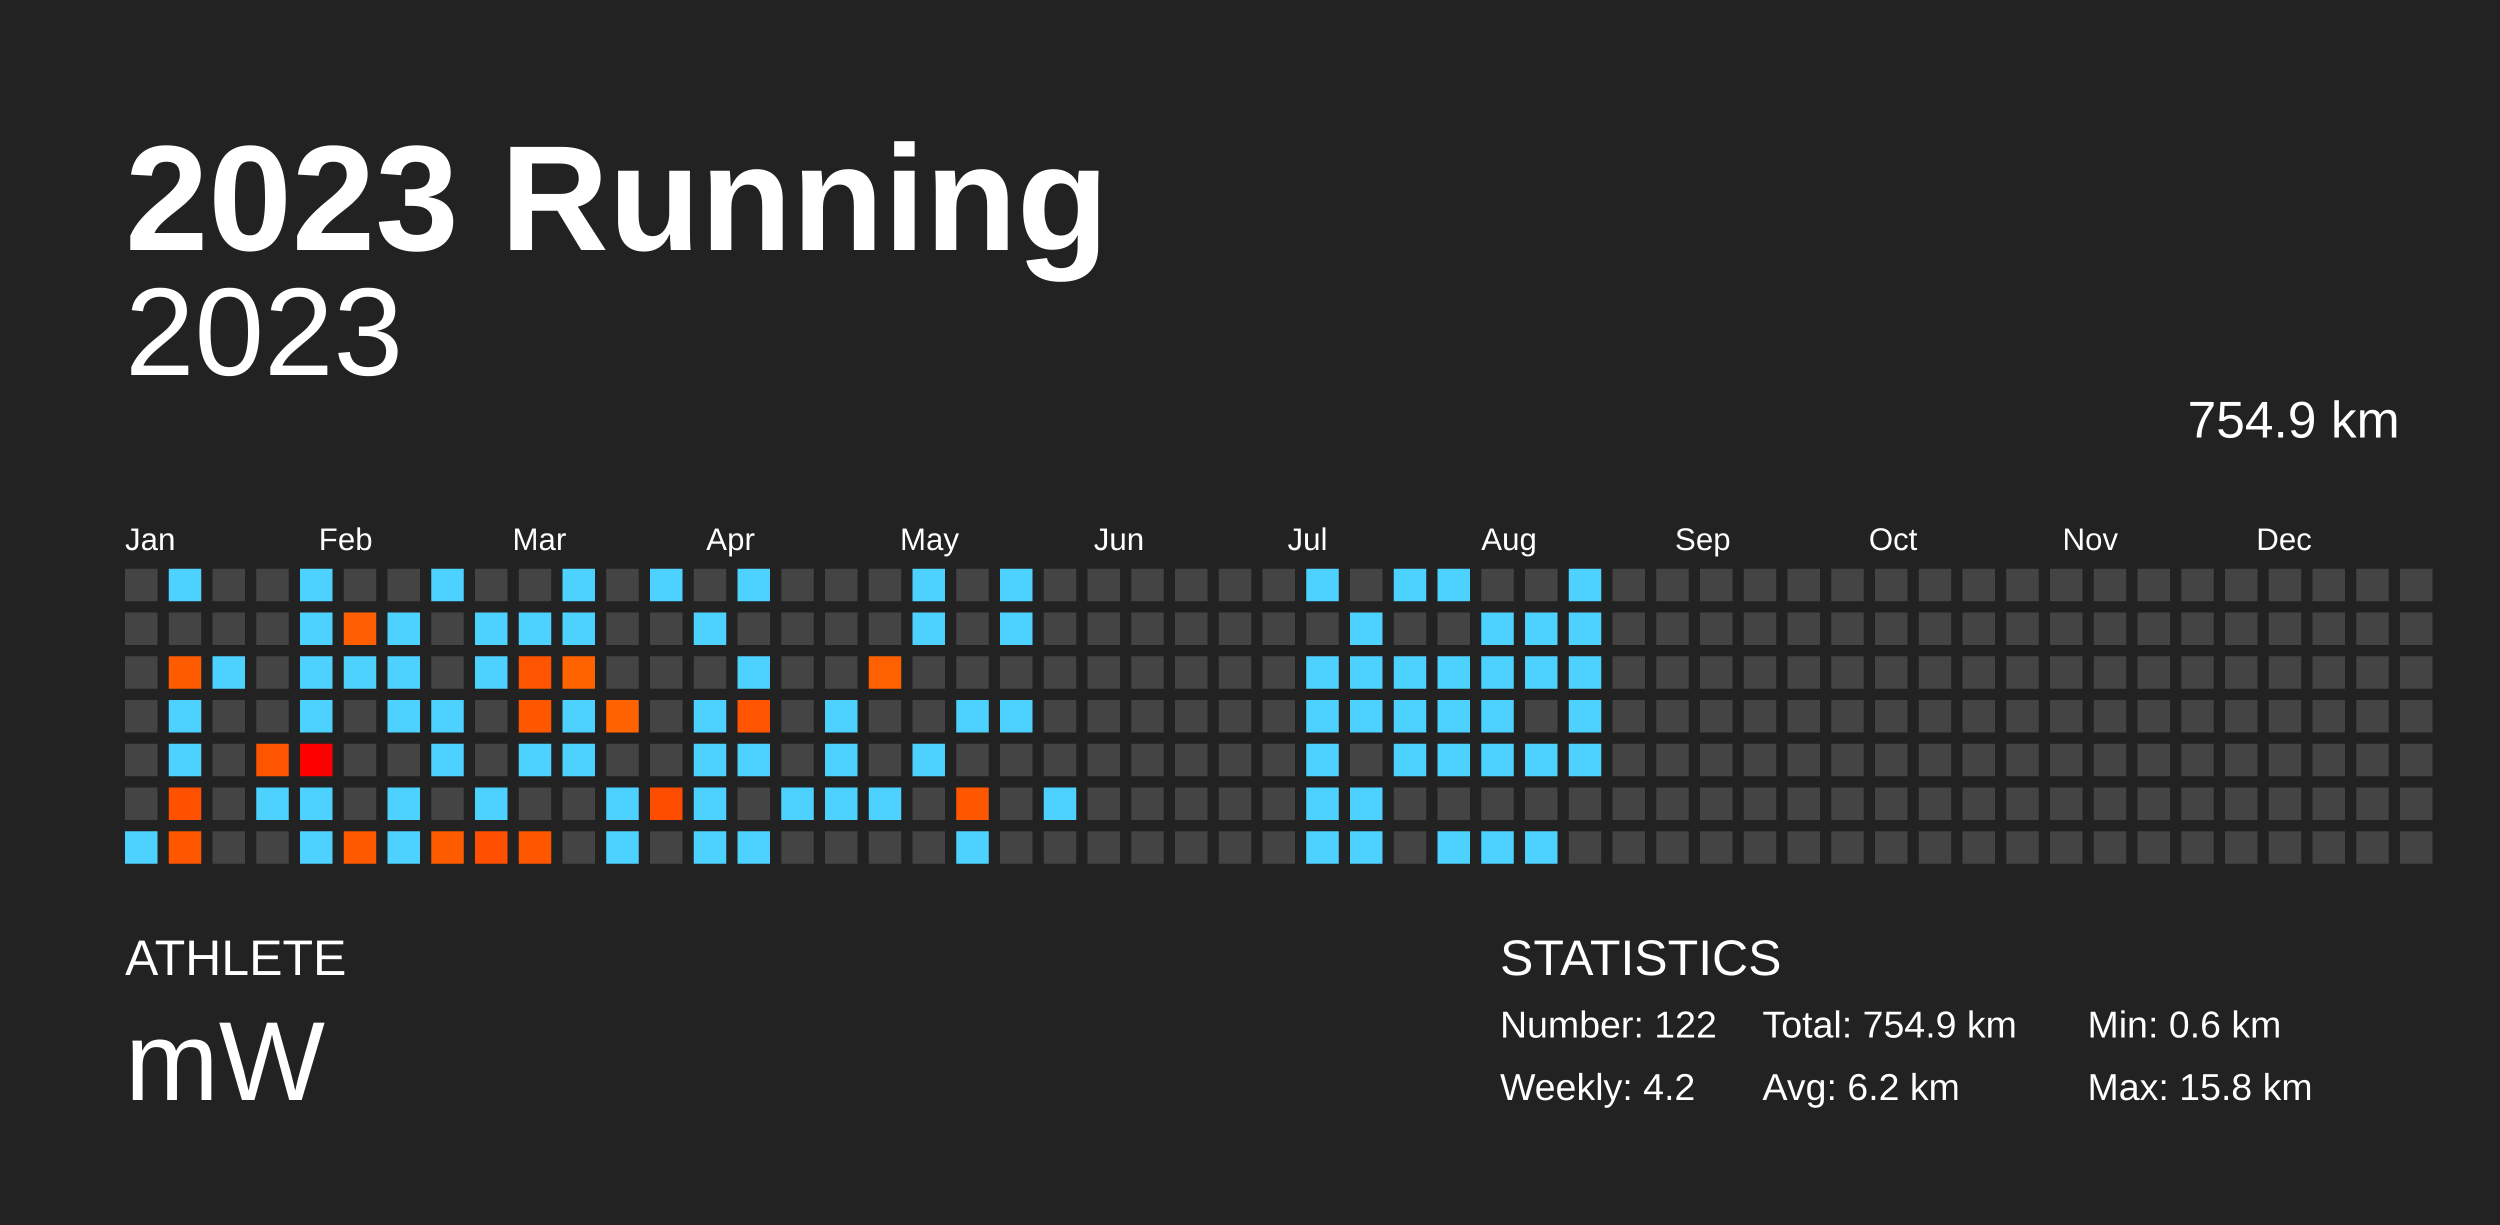
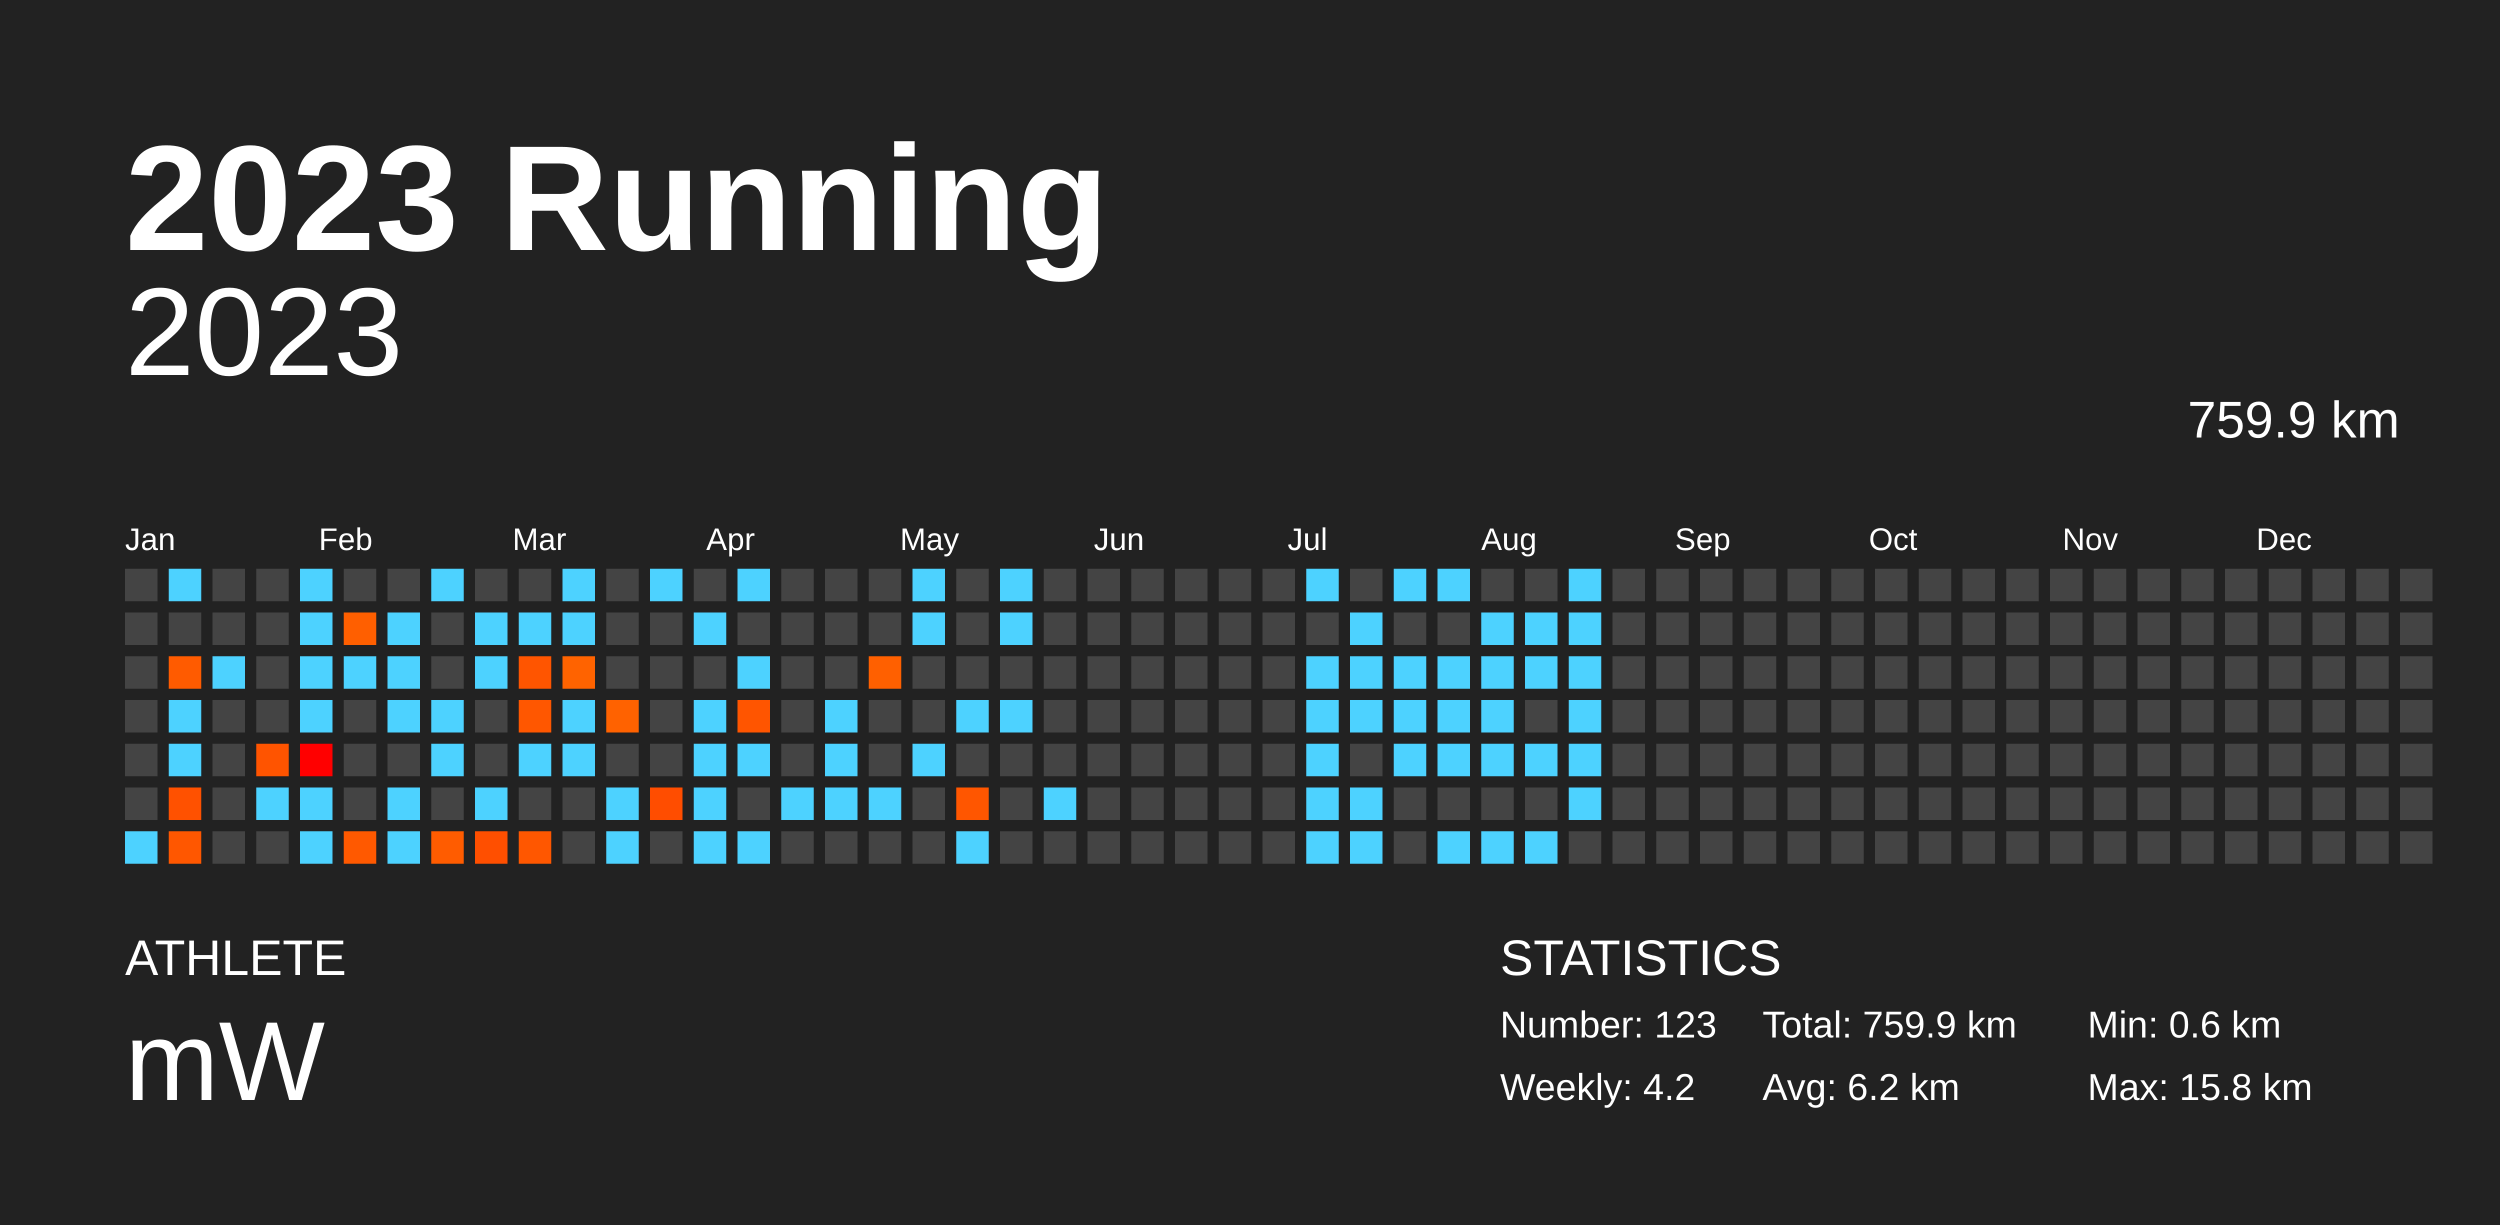
<svg xmlns="http://www.w3.org/2000/svg" baseProfile="full" height="98mm" version="1.1" viewBox="0,0,200,98" width="200mm">
  <defs />
  <rect fill="#222222" height="98" width="200" x="0" y="0" />
  <text fill="#FFFFFF" style="font-size:12px; font-family:Arial; font-weight:bold;" x="10" y="20">2023 Running</text>
  <text fill="#FFFFFF" style="font-size:4px; font-family:Arial" x="10" y="78">ATHLETE</text>
  <text fill="#FFFFFF" style="font-size:9px; font-family:Arial" x="10" y="88">mW</text>
  <text fill="#FFFFFF" style="font-size:4px; font-family:Arial" x="120" y="78">STATISTICS</text>
-   <text fill="#FFFFFF" style="font-size:3px; font-family:Arial" x="120" y="83">Number: 122</text>
+   <text fill="#FFFFFF" style="font-size:3px; font-family:Arial" x="120" y="83">Number: 123</text>
  <text fill="#FFFFFF" style="font-size:3px; font-family:Arial" x="120" y="88">Weekly: 4.2</text>
-   <text fill="#FFFFFF" style="font-size:3px; font-family:Arial" x="141" y="83">Total: 754.9 km</text>
+   <text fill="#FFFFFF" style="font-size:3px; font-family:Arial" x="141" y="83">Total: 759.9 km</text>
  <text fill="#FFFFFF" style="font-size:3px; font-family:Arial" x="141" y="88">Avg: 6.2 km</text>
  <text fill="#FFFFFF" style="font-size:3px; font-family:Arial" x="167" y="83">Min: 0.6 km</text>
  <text fill="#FFFFFF" style="font-size:3px; font-family:Arial" x="167" y="88">Max: 15.8 km</text>
  <text alignment-baseline="hanging" fill="#FFFFFF" style="font-size:10.0px; font-family:Arial;" x="10" y="30">2023</text>
-   <text alignment-baseline="hanging" fill="#FFFFFF" style="font-size:4.125px; font-family:Arial;" x="175" y="35">754.9 km</text>
+   <text alignment-baseline="hanging" fill="#FFFFFF" style="font-size:4.125px; font-family:Arial;" x="175" y="35">759.9 km</text>
  <text fill="#FFFFFF" style="font-size:2.5px; font-family:Arial" x="10.0" y="44">Jan</text>
  <text fill="#FFFFFF" style="font-size:2.5px; font-family:Arial" x="25.5" y="44">Feb</text>
  <text fill="#FFFFFF" style="font-size:2.5px; font-family:Arial" x="41.0" y="44">Mar</text>
  <text fill="#FFFFFF" style="font-size:2.5px; font-family:Arial" x="56.5" y="44">Apr</text>
  <text fill="#FFFFFF" style="font-size:2.5px; font-family:Arial" x="72.0" y="44">May</text>
  <text fill="#FFFFFF" style="font-size:2.5px; font-family:Arial" x="87.5" y="44">Jun</text>
  <text fill="#FFFFFF" style="font-size:2.5px; font-family:Arial" x="103.0" y="44">Jul</text>
  <text fill="#FFFFFF" style="font-size:2.5px; font-family:Arial" x="118.5" y="44">Aug</text>
  <text fill="#FFFFFF" style="font-size:2.5px; font-family:Arial" x="134.0" y="44">Sep</text>
  <text fill="#FFFFFF" style="font-size:2.5px; font-family:Arial" x="149.5" y="44">Oct</text>
  <text fill="#FFFFFF" style="font-size:2.5px; font-family:Arial" x="165.0" y="44">Nov</text>
  <text fill="#FFFFFF" style="font-size:2.5px; font-family:Arial" x="180.5" y="44">Dec</text>
  <rect fill="#444444" height="2.6" width="2.6" x="10.0" y="45.5" />
  <rect fill="#444444" height="2.6" width="2.6" x="10.0" y="49.0" />
  <rect fill="#444444" height="2.6" width="2.6" x="10.0" y="52.5" />
  <rect fill="#444444" height="2.6" width="2.6" x="10.0" y="56.0" />
  <rect fill="#444444" height="2.6" width="2.6" x="10.0" y="59.5" />
  <rect fill="#444444" height="2.6" width="2.6" x="10.0" y="63.0" />
  <rect fill="#4dd2ff" height="2.6" width="2.6" x="10.0" y="66.5" />
  <rect fill="#4dd2ff" height="2.6" width="2.6" x="13.5" y="45.5" />
  <rect fill="#444444" height="2.6" width="2.6" x="13.5" y="49.0" />
  <rect fill="#ff5b00" height="2.6" width="2.6" x="13.5" y="52.5" />
  <rect fill="#4dd2ff" height="2.6" width="2.6" x="13.5" y="56.0" />
  <rect fill="#4dd2ff" height="2.6" width="2.6" x="13.5" y="59.5" />
  <rect fill="#ff5100" height="2.6" width="2.6" x="13.5" y="63.0" />
  <rect fill="#ff5700" height="2.6" width="2.6" x="13.5" y="66.5" />
  <rect fill="#444444" height="2.6" width="2.6" x="17.0" y="45.5" />
  <rect fill="#444444" height="2.6" width="2.6" x="17.0" y="49.0" />
  <rect fill="#4dd2ff" height="2.6" width="2.6" x="17.0" y="52.5" />
  <rect fill="#444444" height="2.6" width="2.6" x="17.0" y="56.0" />
  <rect fill="#444444" height="2.6" width="2.6" x="17.0" y="59.5" />
  <rect fill="#444444" height="2.6" width="2.6" x="17.0" y="63.0" />
  <rect fill="#444444" height="2.6" width="2.6" x="17.0" y="66.5" />
  <rect fill="#444444" height="2.6" width="2.6" x="20.5" y="45.5" />
  <rect fill="#444444" height="2.6" width="2.6" x="20.5" y="49.0" />
  <rect fill="#444444" height="2.6" width="2.6" x="20.5" y="52.5" />
  <rect fill="#444444" height="2.6" width="2.6" x="20.5" y="56.0" />
  <rect fill="#ff5400" height="2.6" width="2.6" x="20.5" y="59.5" />
  <rect fill="#4dd2ff" height="2.6" width="2.6" x="20.5" y="63.0" />
  <rect fill="#444444" height="2.6" width="2.6" x="20.5" y="66.5" />
  <rect fill="#4dd2ff" height="2.6" width="2.6" x="24.0" y="45.5" />
  <rect fill="#4dd2ff" height="2.6" width="2.6" x="24.0" y="49.0" />
  <rect fill="#4dd2ff" height="2.6" width="2.6" x="24.0" y="52.5" />
  <rect fill="#4dd2ff" height="2.6" width="2.6" x="24.0" y="56.0" />
  <rect fill="#ff0000" height="2.6" width="2.6" x="24.0" y="59.5" />
  <rect fill="#4dd2ff" height="2.6" width="2.6" x="24.0" y="63.0" />
  <rect fill="#4dd2ff" height="2.6" width="2.6" x="24.0" y="66.5" />
  <rect fill="#444444" height="2.6" width="2.6" x="27.5" y="45.5" />
  <rect fill="#ff5f00" height="2.6" width="2.6" x="27.5" y="49.0" />
  <rect fill="#4dd2ff" height="2.6" width="2.6" x="27.5" y="52.5" />
  <rect fill="#444444" height="2.6" width="2.6" x="27.5" y="56.0" />
  <rect fill="#444444" height="2.6" width="2.6" x="27.5" y="59.5" />
  <rect fill="#444444" height="2.6" width="2.6" x="27.5" y="63.0" />
  <rect fill="#ff5900" height="2.6" width="2.6" x="27.5" y="66.5" />
  <rect fill="#444444" height="2.6" width="2.6" x="31.0" y="45.5" />
  <rect fill="#4dd2ff" height="2.6" width="2.6" x="31.0" y="49.0" />
  <rect fill="#4dd2ff" height="2.6" width="2.6" x="31.0" y="52.5" />
  <rect fill="#4dd2ff" height="2.6" width="2.6" x="31.0" y="56.0" />
  <rect fill="#444444" height="2.6" width="2.6" x="31.0" y="59.5" />
  <rect fill="#4dd2ff" height="2.6" width="2.6" x="31.0" y="63.0" />
  <rect fill="#4dd2ff" height="2.6" width="2.6" x="31.0" y="66.5" />
  <rect fill="#4dd2ff" height="2.6" width="2.6" x="34.5" y="45.5" />
  <rect fill="#444444" height="2.6" width="2.6" x="34.5" y="49.0" />
  <rect fill="#444444" height="2.6" width="2.6" x="34.5" y="52.5" />
  <rect fill="#4dd2ff" height="2.6" width="2.6" x="34.5" y="56.0" />
  <rect fill="#4dd2ff" height="2.6" width="2.6" x="34.5" y="59.5" />
  <rect fill="#444444" height="2.6" width="2.6" x="34.5" y="63.0" />
  <rect fill="#ff5c00" height="2.6" width="2.6" x="34.5" y="66.5" />
  <rect fill="#444444" height="2.6" width="2.6" x="38.0" y="45.5" />
  <rect fill="#4dd2ff" height="2.6" width="2.6" x="38.0" y="49.0" />
  <rect fill="#4dd2ff" height="2.6" width="2.6" x="38.0" y="52.5" />
  <rect fill="#444444" height="2.6" width="2.6" x="38.0" y="56.0" />
  <rect fill="#444444" height="2.6" width="2.6" x="38.0" y="59.5" />
  <rect fill="#4dd2ff" height="2.6" width="2.6" x="38.0" y="63.0" />
  <rect fill="#ff4f00" height="2.6" width="2.6" x="38.0" y="66.5" />
  <rect fill="#444444" height="2.6" width="2.6" x="41.5" y="45.5" />
  <rect fill="#4dd2ff" height="2.6" width="2.6" x="41.5" y="49.0" />
  <rect fill="#ff5500" height="2.6" width="2.6" x="41.5" y="52.5" />
  <rect fill="#ff5700" height="2.6" width="2.6" x="41.5" y="56.0" />
  <rect fill="#4dd2ff" height="2.6" width="2.6" x="41.5" y="59.5" />
  <rect fill="#444444" height="2.6" width="2.6" x="41.5" y="63.0" />
  <rect fill="#ff5700" height="2.6" width="2.6" x="41.5" y="66.5" />
  <rect fill="#4dd2ff" height="2.6" width="2.6" x="45.0" y="45.5" />
  <rect fill="#4dd2ff" height="2.6" width="2.6" x="45.0" y="49.0" />
  <rect fill="#ff6300" height="2.6" width="2.6" x="45.0" y="52.5" />
  <rect fill="#4dd2ff" height="2.6" width="2.6" x="45.0" y="56.0" />
  <rect fill="#4dd2ff" height="2.6" width="2.6" x="45.0" y="59.5" />
  <rect fill="#444444" height="2.6" width="2.6" x="45.0" y="63.0" />
  <rect fill="#444444" height="2.6" width="2.6" x="45.0" y="66.5" />
  <rect fill="#444444" height="2.6" width="2.6" x="48.5" y="45.5" />
  <rect fill="#444444" height="2.6" width="2.6" x="48.5" y="49.0" />
  <rect fill="#444444" height="2.6" width="2.6" x="48.5" y="52.5" />
  <rect fill="#ff6200" height="2.6" width="2.6" x="48.5" y="56.0" />
  <rect fill="#444444" height="2.6" width="2.6" x="48.5" y="59.5" />
  <rect fill="#4dd2ff" height="2.6" width="2.6" x="48.5" y="63.0" />
  <rect fill="#4dd2ff" height="2.6" width="2.6" x="48.5" y="66.5" />
  <rect fill="#4dd2ff" height="2.6" width="2.6" x="52.0" y="45.5" />
  <rect fill="#444444" height="2.6" width="2.6" x="52.0" y="49.0" />
  <rect fill="#444444" height="2.6" width="2.6" x="52.0" y="52.5" />
  <rect fill="#444444" height="2.6" width="2.6" x="52.0" y="56.0" />
  <rect fill="#444444" height="2.6" width="2.6" x="52.0" y="59.5" />
  <rect fill="#ff4d00" height="2.6" width="2.6" x="52.0" y="63.0" />
  <rect fill="#444444" height="2.6" width="2.6" x="52.0" y="66.5" />
  <rect fill="#444444" height="2.6" width="2.6" x="55.5" y="45.5" />
  <rect fill="#4dd2ff" height="2.6" width="2.6" x="55.5" y="49.0" />
  <rect fill="#444444" height="2.6" width="2.6" x="55.5" y="52.5" />
  <rect fill="#4dd2ff" height="2.6" width="2.6" x="55.5" y="56.0" />
  <rect fill="#4dd2ff" height="2.6" width="2.6" x="55.5" y="59.5" />
  <rect fill="#4dd2ff" height="2.6" width="2.6" x="55.5" y="63.0" />
  <rect fill="#4dd2ff" height="2.6" width="2.6" x="55.5" y="66.5" />
  <rect fill="#4dd2ff" height="2.6" width="2.6" x="59.0" y="45.5" />
  <rect fill="#444444" height="2.6" width="2.6" x="59.0" y="49.0" />
  <rect fill="#4dd2ff" height="2.6" width="2.6" x="59.0" y="52.5" />
  <rect fill="#ff5500" height="2.6" width="2.6" x="59.0" y="56.0" />
  <rect fill="#4dd2ff" height="2.6" width="2.6" x="59.0" y="59.5" />
  <rect fill="#444444" height="2.6" width="2.6" x="59.0" y="63.0" />
  <rect fill="#4dd2ff" height="2.6" width="2.6" x="59.0" y="66.5" />
  <rect fill="#444444" height="2.6" width="2.6" x="62.5" y="45.5" />
  <rect fill="#444444" height="2.6" width="2.6" x="62.5" y="49.0" />
  <rect fill="#444444" height="2.6" width="2.6" x="62.5" y="52.5" />
  <rect fill="#444444" height="2.6" width="2.6" x="62.5" y="56.0" />
  <rect fill="#444444" height="2.6" width="2.6" x="62.5" y="59.5" />
  <rect fill="#4dd2ff" height="2.6" width="2.6" x="62.5" y="63.0" />
  <rect fill="#444444" height="2.6" width="2.6" x="62.5" y="66.5" />
  <rect fill="#444444" height="2.6" width="2.6" x="66.0" y="45.5" />
  <rect fill="#444444" height="2.6" width="2.6" x="66.0" y="49.0" />
  <rect fill="#444444" height="2.6" width="2.6" x="66.0" y="52.5" />
  <rect fill="#4dd2ff" height="2.6" width="2.6" x="66.0" y="56.0" />
  <rect fill="#4dd2ff" height="2.6" width="2.6" x="66.0" y="59.5" />
  <rect fill="#4dd2ff" height="2.6" width="2.6" x="66.0" y="63.0" />
  <rect fill="#444444" height="2.6" width="2.6" x="66.0" y="66.5" />
  <rect fill="#444444" height="2.6" width="2.6" x="69.5" y="45.5" />
  <rect fill="#444444" height="2.6" width="2.6" x="69.5" y="49.0" />
  <rect fill="#ff6000" height="2.6" width="2.6" x="69.5" y="52.5" />
  <rect fill="#444444" height="2.6" width="2.6" x="69.5" y="56.0" />
  <rect fill="#444444" height="2.6" width="2.6" x="69.5" y="59.5" />
  <rect fill="#4dd2ff" height="2.6" width="2.6" x="69.5" y="63.0" />
  <rect fill="#444444" height="2.6" width="2.6" x="69.5" y="66.5" />
  <rect fill="#4dd2ff" height="2.6" width="2.6" x="73.0" y="45.5" />
  <rect fill="#4dd2ff" height="2.6" width="2.6" x="73.0" y="49.0" />
  <rect fill="#444444" height="2.6" width="2.6" x="73.0" y="52.5" />
  <rect fill="#444444" height="2.6" width="2.6" x="73.0" y="56.0" />
  <rect fill="#4dd2ff" height="2.6" width="2.6" x="73.0" y="59.5" />
  <rect fill="#444444" height="2.6" width="2.6" x="73.0" y="63.0" />
  <rect fill="#444444" height="2.6" width="2.6" x="73.0" y="66.5" />
  <rect fill="#444444" height="2.6" width="2.6" x="76.5" y="45.5" />
  <rect fill="#444444" height="2.6" width="2.6" x="76.5" y="49.0" />
  <rect fill="#444444" height="2.6" width="2.6" x="76.5" y="52.5" />
  <rect fill="#4dd2ff" height="2.6" width="2.6" x="76.5" y="56.0" />
  <rect fill="#444444" height="2.6" width="2.6" x="76.5" y="59.5" />
  <rect fill="#ff5600" height="2.6" width="2.6" x="76.5" y="63.0" />
  <rect fill="#4dd2ff" height="2.6" width="2.6" x="76.5" y="66.5" />
  <rect fill="#4dd2ff" height="2.6" width="2.6" x="80.0" y="45.5" />
  <rect fill="#4dd2ff" height="2.6" width="2.6" x="80.0" y="49.0" />
  <rect fill="#444444" height="2.6" width="2.6" x="80.0" y="52.5" />
  <rect fill="#4dd2ff" height="2.6" width="2.6" x="80.0" y="56.0" />
  <rect fill="#444444" height="2.6" width="2.6" x="80.0" y="59.5" />
  <rect fill="#444444" height="2.6" width="2.6" x="80.0" y="63.0" />
  <rect fill="#444444" height="2.6" width="2.6" x="80.0" y="66.5" />
  <rect fill="#444444" height="2.6" width="2.6" x="83.5" y="45.5" />
  <rect fill="#444444" height="2.6" width="2.6" x="83.5" y="49.0" />
  <rect fill="#444444" height="2.6" width="2.6" x="83.5" y="52.5" />
  <rect fill="#444444" height="2.6" width="2.6" x="83.5" y="56.0" />
  <rect fill="#444444" height="2.6" width="2.6" x="83.5" y="59.5" />
  <rect fill="#4dd2ff" height="2.6" width="2.6" x="83.5" y="63.0" />
  <rect fill="#444444" height="2.6" width="2.6" x="83.5" y="66.5" />
  <rect fill="#444444" height="2.6" width="2.6" x="87.0" y="45.5" />
  <rect fill="#444444" height="2.6" width="2.6" x="87.0" y="49.0" />
  <rect fill="#444444" height="2.6" width="2.6" x="87.0" y="52.5" />
  <rect fill="#444444" height="2.6" width="2.6" x="87.0" y="56.0" />
  <rect fill="#444444" height="2.6" width="2.6" x="87.0" y="59.5" />
  <rect fill="#444444" height="2.6" width="2.6" x="87.0" y="63.0" />
  <rect fill="#444444" height="2.6" width="2.6" x="87.0" y="66.5" />
  <rect fill="#444444" height="2.6" width="2.6" x="90.5" y="45.5" />
  <rect fill="#444444" height="2.6" width="2.6" x="90.5" y="49.0" />
  <rect fill="#444444" height="2.6" width="2.6" x="90.5" y="52.5" />
  <rect fill="#444444" height="2.6" width="2.6" x="90.5" y="56.0" />
  <rect fill="#444444" height="2.6" width="2.6" x="90.5" y="59.5" />
  <rect fill="#444444" height="2.6" width="2.6" x="90.5" y="63.0" />
  <rect fill="#444444" height="2.6" width="2.6" x="90.5" y="66.5" />
  <rect fill="#444444" height="2.6" width="2.6" x="94.0" y="45.5" />
  <rect fill="#444444" height="2.6" width="2.6" x="94.0" y="49.0" />
  <rect fill="#444444" height="2.6" width="2.6" x="94.0" y="52.5" />
  <rect fill="#444444" height="2.6" width="2.6" x="94.0" y="56.0" />
  <rect fill="#444444" height="2.6" width="2.6" x="94.0" y="59.5" />
  <rect fill="#444444" height="2.6" width="2.6" x="94.0" y="63.0" />
  <rect fill="#444444" height="2.6" width="2.6" x="94.0" y="66.5" />
  <rect fill="#444444" height="2.6" width="2.6" x="97.5" y="45.5" />
  <rect fill="#444444" height="2.6" width="2.6" x="97.5" y="49.0" />
  <rect fill="#444444" height="2.6" width="2.6" x="97.5" y="52.5" />
  <rect fill="#444444" height="2.6" width="2.6" x="97.5" y="56.0" />
  <rect fill="#444444" height="2.6" width="2.6" x="97.5" y="59.5" />
  <rect fill="#444444" height="2.6" width="2.6" x="97.5" y="63.0" />
  <rect fill="#444444" height="2.6" width="2.6" x="97.5" y="66.5" />
  <rect fill="#444444" height="2.6" width="2.6" x="101.0" y="45.5" />
  <rect fill="#444444" height="2.6" width="2.6" x="101.0" y="49.0" />
  <rect fill="#444444" height="2.6" width="2.6" x="101.0" y="52.5" />
  <rect fill="#444444" height="2.6" width="2.6" x="101.0" y="56.0" />
  <rect fill="#444444" height="2.6" width="2.6" x="101.0" y="59.5" />
  <rect fill="#444444" height="2.6" width="2.6" x="101.0" y="63.0" />
  <rect fill="#444444" height="2.6" width="2.6" x="101.0" y="66.5" />
  <rect fill="#4dd2ff" height="2.6" width="2.6" x="104.5" y="45.5" />
  <rect fill="#444444" height="2.6" width="2.6" x="104.5" y="49.0" />
  <rect fill="#4dd2ff" height="2.6" width="2.6" x="104.5" y="52.5" />
  <rect fill="#4dd2ff" height="2.6" width="2.6" x="104.5" y="56.0" />
  <rect fill="#4dd2ff" height="2.6" width="2.6" x="104.5" y="59.5" />
  <rect fill="#4dd2ff" height="2.6" width="2.6" x="104.5" y="63.0" />
  <rect fill="#4dd2ff" height="2.6" width="2.6" x="104.5" y="66.5" />
  <rect fill="#444444" height="2.6" width="2.6" x="108.0" y="45.5" />
  <rect fill="#4dd2ff" height="2.6" width="2.6" x="108.0" y="49.0" />
  <rect fill="#4dd2ff" height="2.6" width="2.6" x="108.0" y="52.5" />
  <rect fill="#4dd2ff" height="2.6" width="2.6" x="108.0" y="56.0" />
  <rect fill="#444444" height="2.6" width="2.6" x="108.0" y="59.5" />
  <rect fill="#4dd2ff" height="2.6" width="2.6" x="108.0" y="63.0" />
  <rect fill="#4dd2ff" height="2.6" width="2.6" x="108.0" y="66.5" />
  <rect fill="#4dd2ff" height="2.6" width="2.6" x="111.5" y="45.5" />
  <rect fill="#444444" height="2.6" width="2.6" x="111.5" y="49.0" />
  <rect fill="#4dd2ff" height="2.6" width="2.6" x="111.5" y="52.5" />
  <rect fill="#4dd2ff" height="2.6" width="2.6" x="111.5" y="56.0" />
  <rect fill="#4dd2ff" height="2.6" width="2.6" x="111.5" y="59.5" />
  <rect fill="#444444" height="2.6" width="2.6" x="111.5" y="63.0" />
  <rect fill="#444444" height="2.6" width="2.6" x="111.5" y="66.5" />
  <rect fill="#4dd2ff" height="2.6" width="2.6" x="115.0" y="45.5" />
  <rect fill="#444444" height="2.6" width="2.6" x="115.0" y="49.0" />
  <rect fill="#4dd2ff" height="2.6" width="2.6" x="115.0" y="52.5" />
  <rect fill="#4dd2ff" height="2.6" width="2.6" x="115.0" y="56.0" />
  <rect fill="#4dd2ff" height="2.6" width="2.6" x="115.0" y="59.5" />
  <rect fill="#444444" height="2.6" width="2.6" x="115.0" y="63.0" />
  <rect fill="#4dd2ff" height="2.6" width="2.6" x="115.0" y="66.5" />
  <rect fill="#444444" height="2.6" width="2.6" x="118.5" y="45.5" />
  <rect fill="#4dd2ff" height="2.6" width="2.6" x="118.5" y="49.0" />
  <rect fill="#4dd2ff" height="2.6" width="2.6" x="118.5" y="52.5" />
  <rect fill="#4dd2ff" height="2.6" width="2.6" x="118.5" y="56.0" />
  <rect fill="#4dd2ff" height="2.6" width="2.6" x="118.5" y="59.5" />
  <rect fill="#444444" height="2.6" width="2.6" x="118.5" y="63.0" />
  <rect fill="#4dd2ff" height="2.6" width="2.6" x="118.5" y="66.5" />
  <rect fill="#444444" height="2.6" width="2.6" x="122.0" y="45.5" />
  <rect fill="#4dd2ff" height="2.6" width="2.6" x="122.0" y="49.0" />
  <rect fill="#4dd2ff" height="2.6" width="2.6" x="122.0" y="52.5" />
  <rect fill="#444444" height="2.6" width="2.6" x="122.0" y="56.0" />
  <rect fill="#4dd2ff" height="2.6" width="2.6" x="122.0" y="59.5" />
  <rect fill="#444444" height="2.6" width="2.6" x="122.0" y="63.0" />
  <rect fill="#4dd2ff" height="2.6" width="2.6" x="122.0" y="66.5" />
  <rect fill="#4dd2ff" height="2.6" width="2.6" x="125.5" y="45.5" />
  <rect fill="#4dd2ff" height="2.6" width="2.6" x="125.5" y="49.0" />
  <rect fill="#4dd2ff" height="2.6" width="2.6" x="125.5" y="52.5" />
  <rect fill="#4dd2ff" height="2.6" width="2.6" x="125.5" y="56.0" />
  <rect fill="#4dd2ff" height="2.6" width="2.6" x="125.5" y="59.5" />
-   <rect fill="#444444" height="2.6" width="2.6" x="125.5" y="63.0" />
+   <rect fill="#4dd2ff" height="2.6" width="2.6" x="125.5" y="63.0" />
  <rect fill="#444444" height="2.6" width="2.6" x="125.5" y="66.5" />
  <rect fill="#444444" height="2.6" width="2.6" x="129.0" y="45.5" />
  <rect fill="#444444" height="2.6" width="2.6" x="129.0" y="49.0" />
  <rect fill="#444444" height="2.6" width="2.6" x="129.0" y="52.5" />
  <rect fill="#444444" height="2.6" width="2.6" x="129.0" y="56.0" />
  <rect fill="#444444" height="2.6" width="2.6" x="129.0" y="59.5" />
  <rect fill="#444444" height="2.6" width="2.6" x="129.0" y="63.0" />
  <rect fill="#444444" height="2.6" width="2.6" x="129.0" y="66.5" />
  <rect fill="#444444" height="2.6" width="2.6" x="132.5" y="45.5" />
  <rect fill="#444444" height="2.6" width="2.6" x="132.5" y="49.0" />
  <rect fill="#444444" height="2.6" width="2.6" x="132.5" y="52.5" />
  <rect fill="#444444" height="2.6" width="2.6" x="132.5" y="56.0" />
  <rect fill="#444444" height="2.6" width="2.6" x="132.5" y="59.5" />
  <rect fill="#444444" height="2.6" width="2.6" x="132.5" y="63.0" />
  <rect fill="#444444" height="2.6" width="2.6" x="132.5" y="66.5" />
  <rect fill="#444444" height="2.6" width="2.6" x="136.0" y="45.5" />
  <rect fill="#444444" height="2.6" width="2.6" x="136.0" y="49.0" />
  <rect fill="#444444" height="2.6" width="2.6" x="136.0" y="52.5" />
  <rect fill="#444444" height="2.6" width="2.6" x="136.0" y="56.0" />
  <rect fill="#444444" height="2.6" width="2.6" x="136.0" y="59.5" />
  <rect fill="#444444" height="2.6" width="2.6" x="136.0" y="63.0" />
  <rect fill="#444444" height="2.6" width="2.6" x="136.0" y="66.5" />
  <rect fill="#444444" height="2.6" width="2.6" x="139.5" y="45.5" />
  <rect fill="#444444" height="2.6" width="2.6" x="139.5" y="49.0" />
  <rect fill="#444444" height="2.6" width="2.6" x="139.5" y="52.5" />
  <rect fill="#444444" height="2.6" width="2.6" x="139.5" y="56.0" />
  <rect fill="#444444" height="2.6" width="2.6" x="139.5" y="59.5" />
  <rect fill="#444444" height="2.6" width="2.6" x="139.5" y="63.0" />
  <rect fill="#444444" height="2.6" width="2.6" x="139.5" y="66.5" />
  <rect fill="#444444" height="2.6" width="2.6" x="143.0" y="45.5" />
  <rect fill="#444444" height="2.6" width="2.6" x="143.0" y="49.0" />
  <rect fill="#444444" height="2.6" width="2.6" x="143.0" y="52.5" />
  <rect fill="#444444" height="2.6" width="2.6" x="143.0" y="56.0" />
  <rect fill="#444444" height="2.6" width="2.6" x="143.0" y="59.5" />
  <rect fill="#444444" height="2.6" width="2.6" x="143.0" y="63.0" />
  <rect fill="#444444" height="2.6" width="2.6" x="143.0" y="66.5" />
  <rect fill="#444444" height="2.6" width="2.6" x="146.5" y="45.5" />
  <rect fill="#444444" height="2.6" width="2.6" x="146.5" y="49.0" />
  <rect fill="#444444" height="2.6" width="2.6" x="146.5" y="52.5" />
  <rect fill="#444444" height="2.6" width="2.6" x="146.5" y="56.0" />
  <rect fill="#444444" height="2.6" width="2.6" x="146.5" y="59.5" />
  <rect fill="#444444" height="2.6" width="2.6" x="146.5" y="63.0" />
  <rect fill="#444444" height="2.6" width="2.6" x="146.5" y="66.5" />
  <rect fill="#444444" height="2.6" width="2.6" x="150.0" y="45.5" />
  <rect fill="#444444" height="2.6" width="2.6" x="150.0" y="49.0" />
  <rect fill="#444444" height="2.6" width="2.6" x="150.0" y="52.5" />
  <rect fill="#444444" height="2.6" width="2.6" x="150.0" y="56.0" />
  <rect fill="#444444" height="2.6" width="2.6" x="150.0" y="59.5" />
  <rect fill="#444444" height="2.6" width="2.6" x="150.0" y="63.0" />
  <rect fill="#444444" height="2.6" width="2.6" x="150.0" y="66.5" />
  <rect fill="#444444" height="2.6" width="2.6" x="153.5" y="45.5" />
  <rect fill="#444444" height="2.6" width="2.6" x="153.5" y="49.0" />
  <rect fill="#444444" height="2.6" width="2.6" x="153.5" y="52.5" />
  <rect fill="#444444" height="2.6" width="2.6" x="153.5" y="56.0" />
  <rect fill="#444444" height="2.6" width="2.6" x="153.5" y="59.5" />
  <rect fill="#444444" height="2.6" width="2.6" x="153.5" y="63.0" />
  <rect fill="#444444" height="2.6" width="2.6" x="153.5" y="66.5" />
  <rect fill="#444444" height="2.6" width="2.6" x="157.0" y="45.5" />
  <rect fill="#444444" height="2.6" width="2.6" x="157.0" y="49.0" />
  <rect fill="#444444" height="2.6" width="2.6" x="157.0" y="52.5" />
  <rect fill="#444444" height="2.6" width="2.6" x="157.0" y="56.0" />
  <rect fill="#444444" height="2.6" width="2.6" x="157.0" y="59.5" />
  <rect fill="#444444" height="2.6" width="2.6" x="157.0" y="63.0" />
  <rect fill="#444444" height="2.6" width="2.6" x="157.0" y="66.5" />
  <rect fill="#444444" height="2.6" width="2.6" x="160.5" y="45.5" />
  <rect fill="#444444" height="2.6" width="2.6" x="160.5" y="49.0" />
  <rect fill="#444444" height="2.6" width="2.6" x="160.5" y="52.5" />
  <rect fill="#444444" height="2.6" width="2.6" x="160.5" y="56.0" />
  <rect fill="#444444" height="2.6" width="2.6" x="160.5" y="59.5" />
  <rect fill="#444444" height="2.6" width="2.6" x="160.5" y="63.0" />
  <rect fill="#444444" height="2.6" width="2.6" x="160.5" y="66.5" />
  <rect fill="#444444" height="2.6" width="2.6" x="164.0" y="45.5" />
  <rect fill="#444444" height="2.6" width="2.6" x="164.0" y="49.0" />
  <rect fill="#444444" height="2.6" width="2.6" x="164.0" y="52.5" />
  <rect fill="#444444" height="2.6" width="2.6" x="164.0" y="56.0" />
  <rect fill="#444444" height="2.6" width="2.6" x="164.0" y="59.5" />
  <rect fill="#444444" height="2.6" width="2.6" x="164.0" y="63.0" />
  <rect fill="#444444" height="2.6" width="2.6" x="164.0" y="66.5" />
  <rect fill="#444444" height="2.6" width="2.6" x="167.5" y="45.5" />
  <rect fill="#444444" height="2.6" width="2.6" x="167.5" y="49.0" />
  <rect fill="#444444" height="2.6" width="2.6" x="167.5" y="52.5" />
  <rect fill="#444444" height="2.6" width="2.6" x="167.5" y="56.0" />
  <rect fill="#444444" height="2.6" width="2.6" x="167.5" y="59.5" />
  <rect fill="#444444" height="2.6" width="2.6" x="167.5" y="63.0" />
  <rect fill="#444444" height="2.6" width="2.6" x="167.5" y="66.5" />
  <rect fill="#444444" height="2.6" width="2.6" x="171.0" y="45.5" />
  <rect fill="#444444" height="2.6" width="2.6" x="171.0" y="49.0" />
  <rect fill="#444444" height="2.6" width="2.6" x="171.0" y="52.5" />
  <rect fill="#444444" height="2.6" width="2.6" x="171.0" y="56.0" />
  <rect fill="#444444" height="2.6" width="2.6" x="171.0" y="59.5" />
  <rect fill="#444444" height="2.6" width="2.6" x="171.0" y="63.0" />
  <rect fill="#444444" height="2.6" width="2.6" x="171.0" y="66.5" />
  <rect fill="#444444" height="2.6" width="2.6" x="174.5" y="45.5" />
  <rect fill="#444444" height="2.6" width="2.6" x="174.5" y="49.0" />
  <rect fill="#444444" height="2.6" width="2.6" x="174.5" y="52.5" />
  <rect fill="#444444" height="2.6" width="2.6" x="174.5" y="56.0" />
  <rect fill="#444444" height="2.6" width="2.6" x="174.5" y="59.5" />
  <rect fill="#444444" height="2.6" width="2.6" x="174.5" y="63.0" />
  <rect fill="#444444" height="2.6" width="2.6" x="174.5" y="66.5" />
  <rect fill="#444444" height="2.6" width="2.6" x="178.0" y="45.5" />
  <rect fill="#444444" height="2.6" width="2.6" x="178.0" y="49.0" />
  <rect fill="#444444" height="2.6" width="2.6" x="178.0" y="52.5" />
  <rect fill="#444444" height="2.6" width="2.6" x="178.0" y="56.0" />
  <rect fill="#444444" height="2.6" width="2.6" x="178.0" y="59.5" />
  <rect fill="#444444" height="2.6" width="2.6" x="178.0" y="63.0" />
  <rect fill="#444444" height="2.6" width="2.6" x="178.0" y="66.5" />
  <rect fill="#444444" height="2.6" width="2.6" x="181.5" y="45.5" />
  <rect fill="#444444" height="2.6" width="2.6" x="181.5" y="49.0" />
  <rect fill="#444444" height="2.6" width="2.6" x="181.5" y="52.5" />
  <rect fill="#444444" height="2.6" width="2.6" x="181.5" y="56.0" />
  <rect fill="#444444" height="2.6" width="2.6" x="181.5" y="59.5" />
  <rect fill="#444444" height="2.6" width="2.6" x="181.5" y="63.0" />
  <rect fill="#444444" height="2.6" width="2.6" x="181.5" y="66.5" />
  <rect fill="#444444" height="2.6" width="2.6" x="185.0" y="45.5" />
  <rect fill="#444444" height="2.6" width="2.6" x="185.0" y="49.0" />
  <rect fill="#444444" height="2.6" width="2.6" x="185.0" y="52.5" />
  <rect fill="#444444" height="2.6" width="2.6" x="185.0" y="56.0" />
  <rect fill="#444444" height="2.6" width="2.6" x="185.0" y="59.5" />
  <rect fill="#444444" height="2.6" width="2.6" x="185.0" y="63.0" />
  <rect fill="#444444" height="2.6" width="2.6" x="185.0" y="66.5" />
  <rect fill="#444444" height="2.6" width="2.6" x="188.5" y="45.5" />
  <rect fill="#444444" height="2.6" width="2.6" x="188.5" y="49.0" />
  <rect fill="#444444" height="2.6" width="2.6" x="188.5" y="52.5" />
  <rect fill="#444444" height="2.6" width="2.6" x="188.5" y="56.0" />
  <rect fill="#444444" height="2.6" width="2.6" x="188.5" y="59.5" />
  <rect fill="#444444" height="2.6" width="2.6" x="188.5" y="63.0" />
  <rect fill="#444444" height="2.6" width="2.6" x="188.5" y="66.5" />
  <rect fill="#444444" height="2.6" width="2.6" x="192.0" y="45.5" />
  <rect fill="#444444" height="2.6" width="2.6" x="192.0" y="49.0" />
  <rect fill="#444444" height="2.6" width="2.6" x="192.0" y="52.5" />
  <rect fill="#444444" height="2.6" width="2.6" x="192.0" y="56.0" />
  <rect fill="#444444" height="2.6" width="2.6" x="192.0" y="59.5" />
  <rect fill="#444444" height="2.6" width="2.6" x="192.0" y="63.0" />
  <rect fill="#444444" height="2.6" width="2.6" x="192.0" y="66.5" />
</svg>
